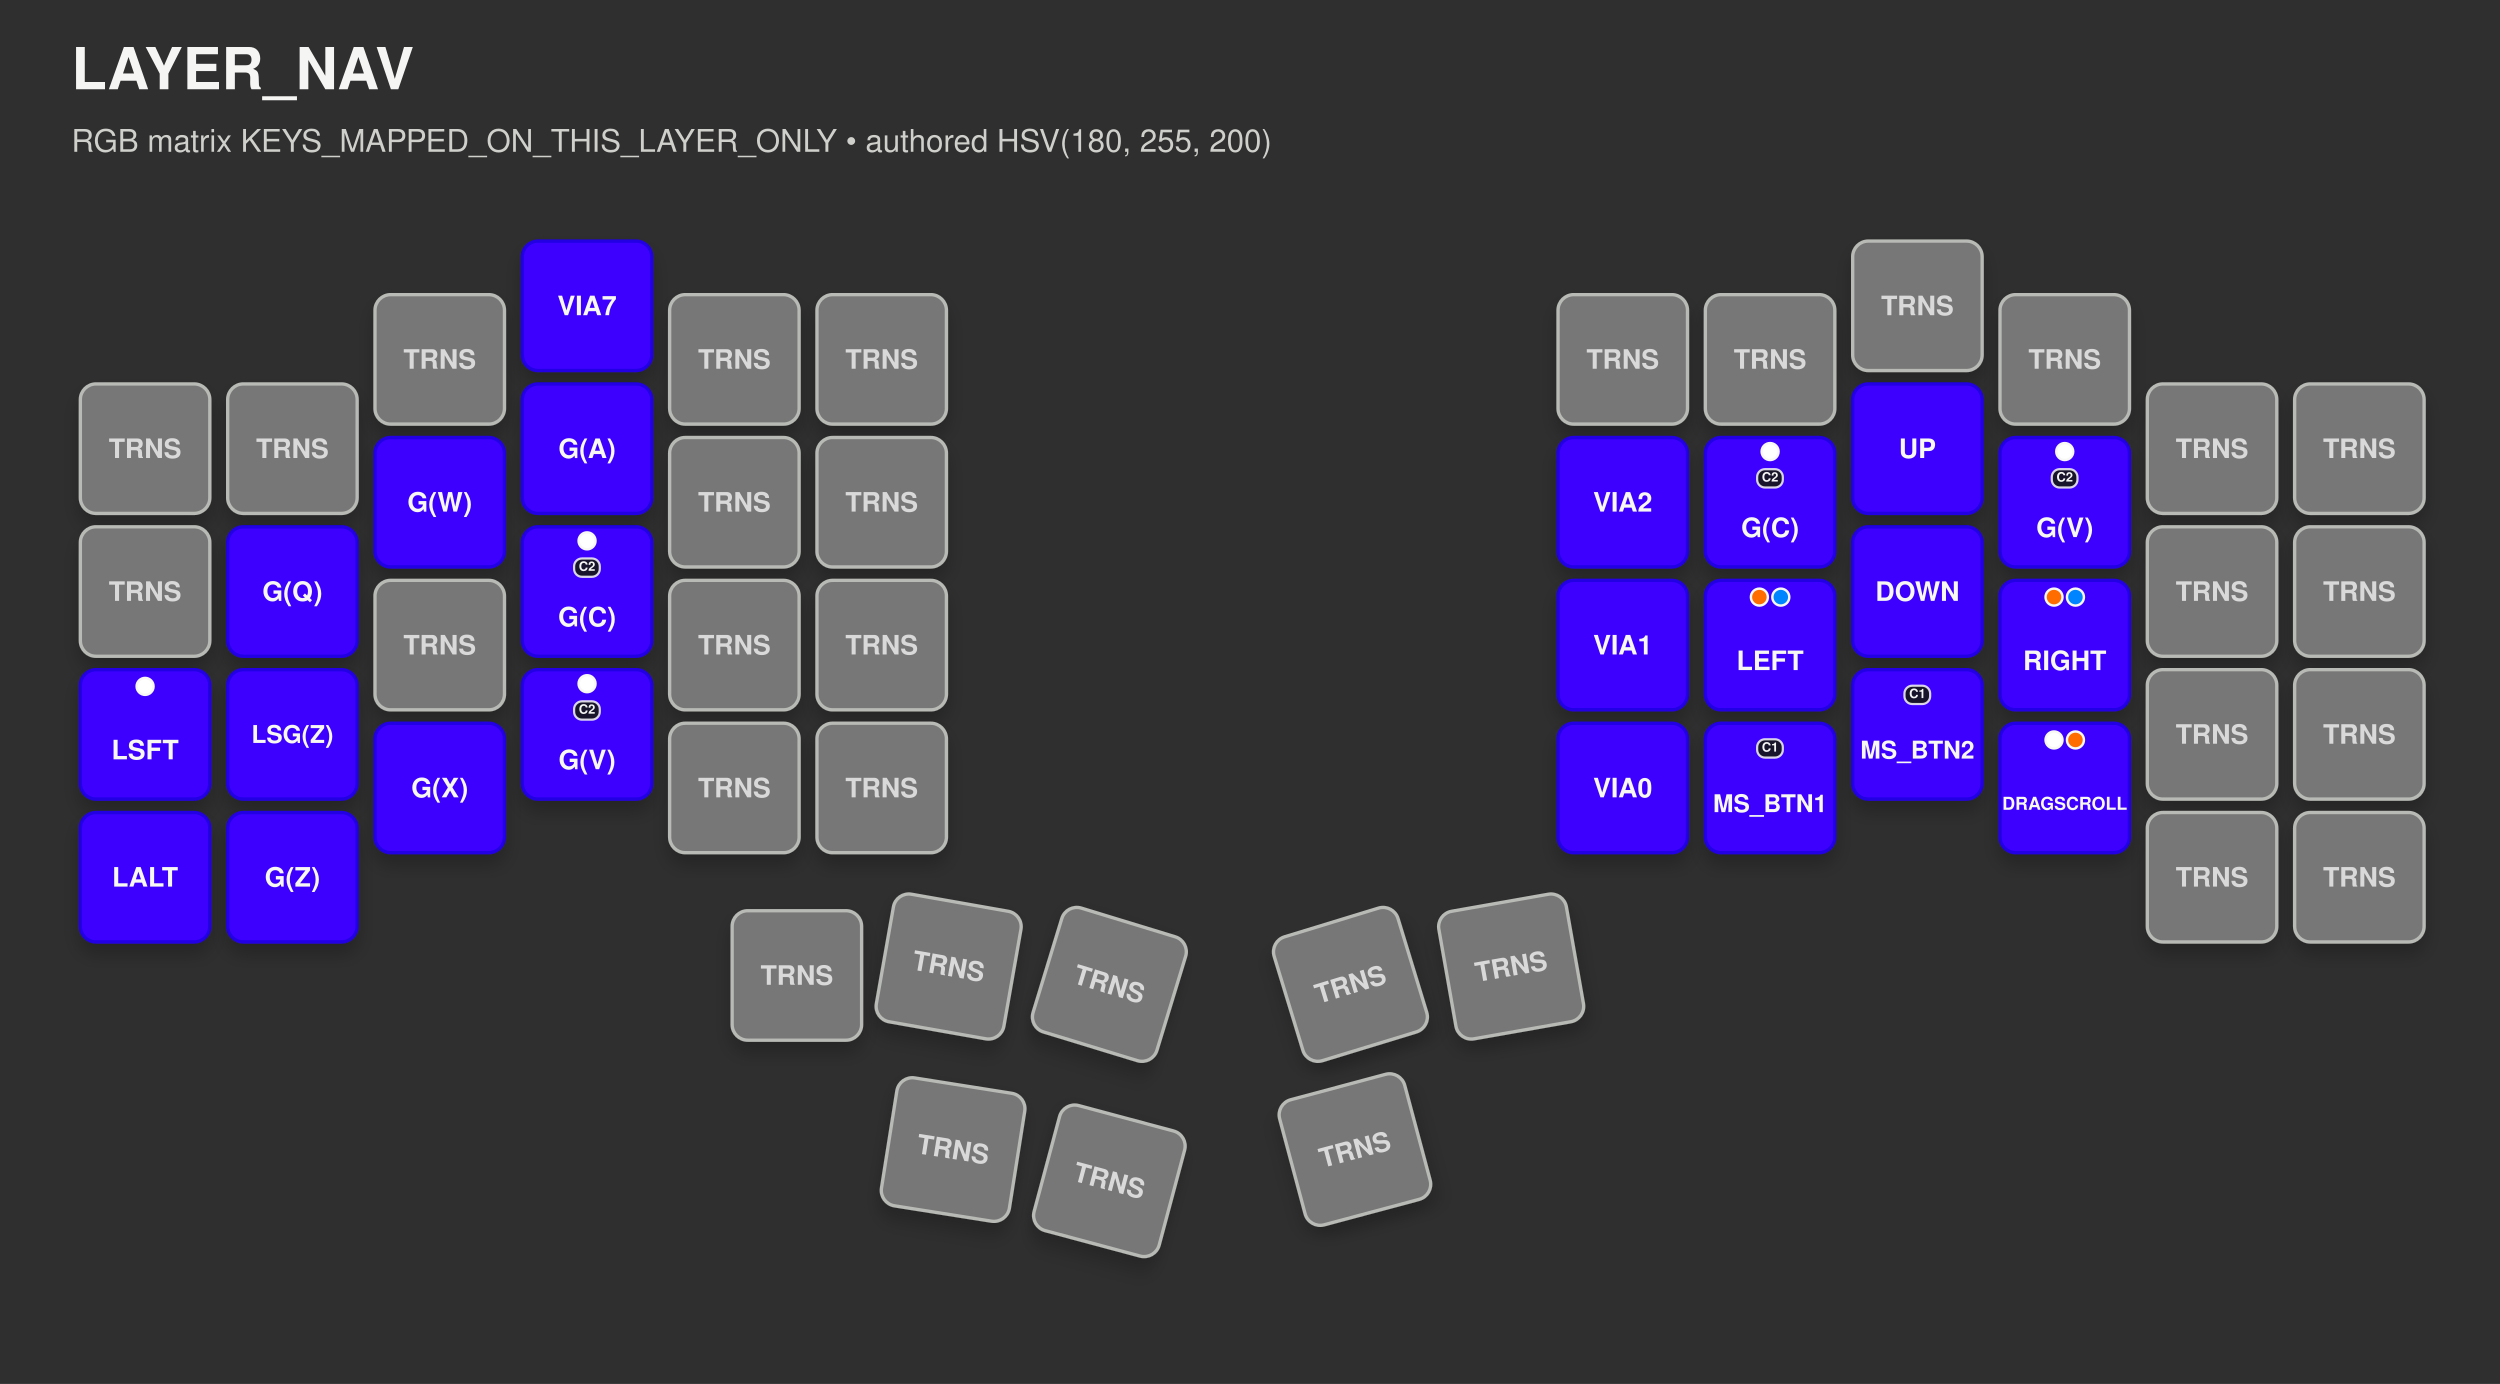
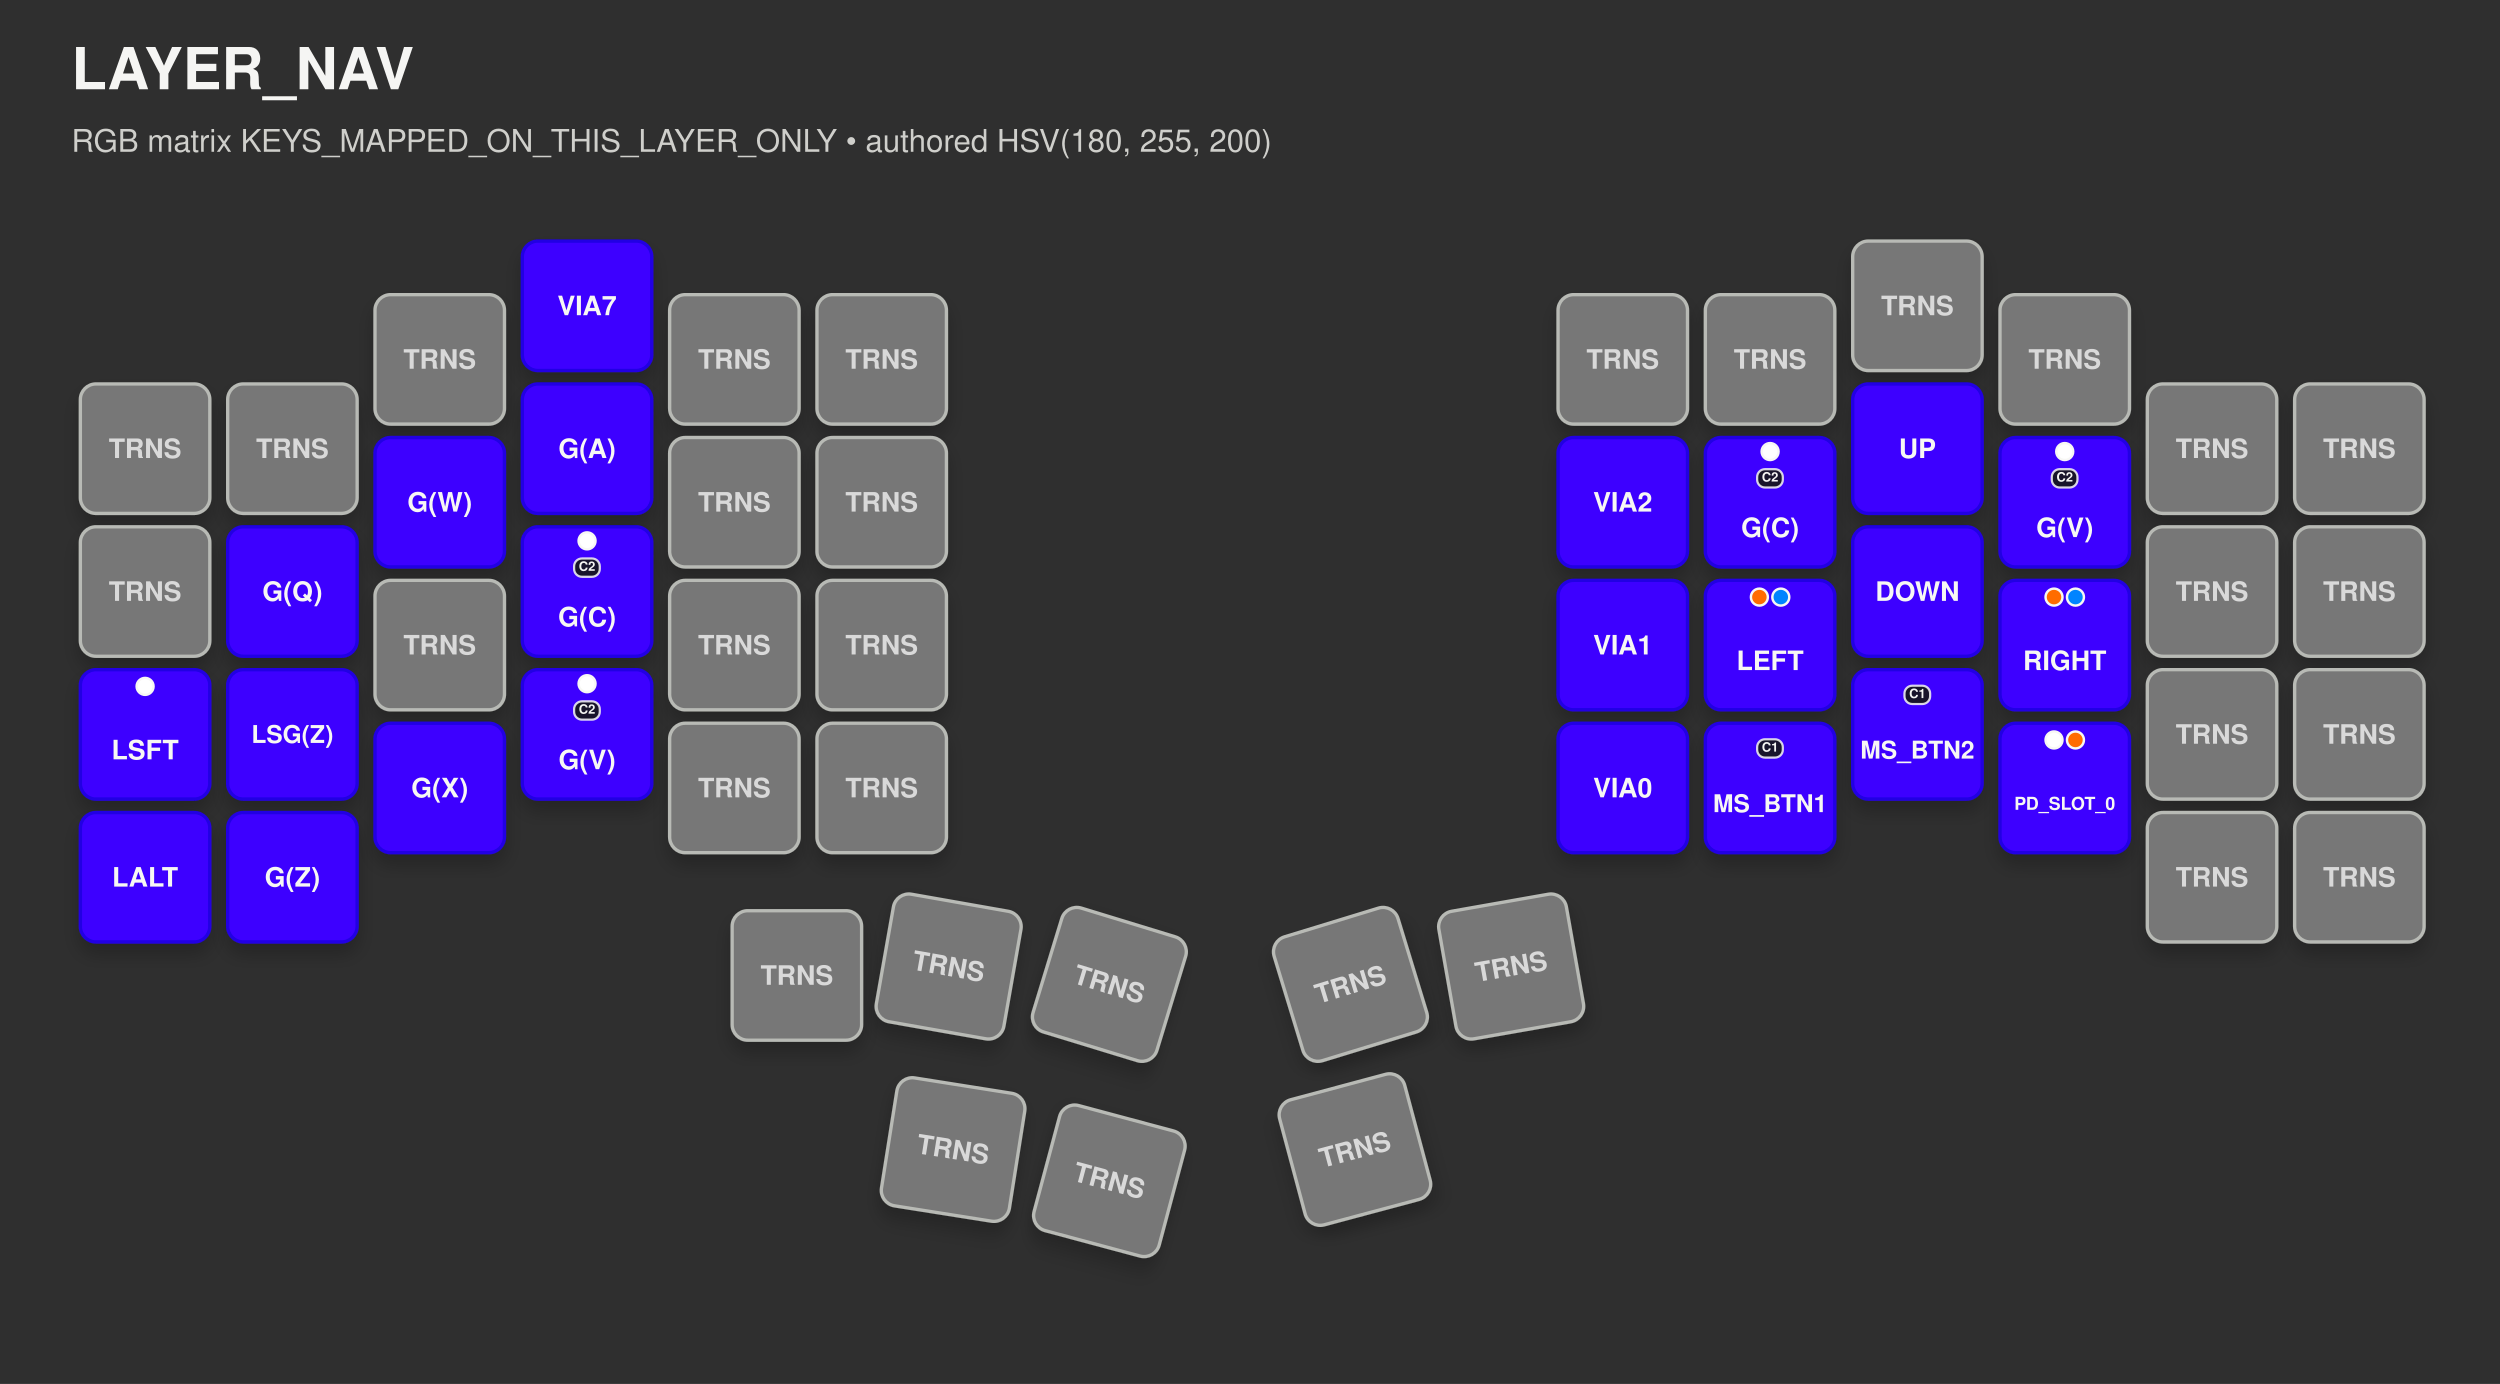
<svg xmlns="http://www.w3.org/2000/svg" width="1120" height="620" viewBox="0 0 1120 620" role="img" aria-labelledby="title desc">
  <defs>
    <filter id="shadow" x="-20%" y="-20%" width="140%" height="140%">
      <feDropShadow dx="0" dy="5" stdDeviation="4" flood-color="#000000" flood-opacity="0.22" />
    </filter>
  </defs>
  <rect width="1120" height="620" fill="#2f2f2f" />
  <text x="32" y="40" fill="#f5f5f3" font-size="26" font-family="Helvetica, Arial, sans-serif" font-weight="700">LAYER_NAV</text>
  <text x="32" y="68" fill="#cfcfcb" font-size="14" font-family="Helvetica, Arial, sans-serif">RGB matrix KEYS_MAPPED_ON_THIS_LAYER_ONLY • authored HSV(180, 255, 200)</text>
  <g transform="rotate(0 65.0 201.0)">
    <rect x="36.0" y="172.0" width="58" height="58" rx="7" fill="#777777" stroke="#b8bab5" stroke-width="1.5" filter="url(#shadow)" />
    <text x="65.0" y="201.0" fill="#ffffff" fill-opacity="0.72" font-size="12.0" text-anchor="middle" dominant-baseline="middle" font-family="Helvetica, Arial, sans-serif" font-weight="600">TRNS</text>
  </g>
  <g transform="rotate(0 131.0 201.0)">
    <rect x="102.0" y="172.0" width="58" height="58" rx="7" fill="#777777" stroke="#b8bab5" stroke-width="1.5" filter="url(#shadow)" />
    <text x="131.0" y="201.0" fill="#ffffff" fill-opacity="0.72" font-size="12.0" text-anchor="middle" dominant-baseline="middle" font-family="Helvetica, Arial, sans-serif" font-weight="600">TRNS</text>
  </g>
  <g transform="rotate(0 197.0 161.0)">
    <rect x="168.0" y="132.0" width="58" height="58" rx="7" fill="#777777" stroke="#b8bab5" stroke-width="1.5" filter="url(#shadow)" />
    <text x="197.0" y="161.0" fill="#ffffff" fill-opacity="0.72" font-size="12.0" text-anchor="middle" dominant-baseline="middle" font-family="Helvetica, Arial, sans-serif" font-weight="600">TRNS</text>
  </g>
  <g transform="rotate(0 263.0 137.0)">
    <rect x="234.0" y="108.0" width="58" height="58" rx="7" fill="#3c00ff" stroke="#2000e3" stroke-width="1.5" filter="url(#shadow)" />
    <text x="263.0" y="137.0" fill="#f7f7f4" fill-opacity="1.00" font-size="12.0" text-anchor="middle" dominant-baseline="middle" font-family="Helvetica, Arial, sans-serif" font-weight="600">VIA7</text>
  </g>
  <g transform="rotate(0 329.0 161.0)">
    <rect x="300.0" y="132.0" width="58" height="58" rx="7" fill="#777777" stroke="#b8bab5" stroke-width="1.5" filter="url(#shadow)" />
    <text x="329.0" y="161.0" fill="#ffffff" fill-opacity="0.72" font-size="12.0" text-anchor="middle" dominant-baseline="middle" font-family="Helvetica, Arial, sans-serif" font-weight="600">TRNS</text>
  </g>
  <g transform="rotate(0 395.0 161.0)">
    <rect x="366.0" y="132.0" width="58" height="58" rx="7" fill="#777777" stroke="#b8bab5" stroke-width="1.5" filter="url(#shadow)" />
    <text x="395.0" y="161.0" fill="#ffffff" fill-opacity="0.72" font-size="12.0" text-anchor="middle" dominant-baseline="middle" font-family="Helvetica, Arial, sans-serif" font-weight="600">TRNS</text>
  </g>
  <g transform="rotate(0 727.0 161.0)">
    <rect x="698.0" y="132.0" width="58" height="58" rx="7" fill="#777777" stroke="#b8bab5" stroke-width="1.5" filter="url(#shadow)" />
    <text x="727.0" y="161.0" fill="#ffffff" fill-opacity="0.72" font-size="12.0" text-anchor="middle" dominant-baseline="middle" font-family="Helvetica, Arial, sans-serif" font-weight="600">TRNS</text>
  </g>
  <g transform="rotate(0 793.0 161.0)">
    <rect x="764.0" y="132.0" width="58" height="58" rx="7" fill="#777777" stroke="#b8bab5" stroke-width="1.5" filter="url(#shadow)" />
    <text x="793.0" y="161.0" fill="#ffffff" fill-opacity="0.72" font-size="12.0" text-anchor="middle" dominant-baseline="middle" font-family="Helvetica, Arial, sans-serif" font-weight="600">TRNS</text>
  </g>
  <g transform="rotate(0 859.0 137.0)">
    <rect x="830.0" y="108.0" width="58" height="58" rx="7" fill="#777777" stroke="#b8bab5" stroke-width="1.5" filter="url(#shadow)" />
    <text x="859.0" y="137.0" fill="#ffffff" fill-opacity="0.72" font-size="12.0" text-anchor="middle" dominant-baseline="middle" font-family="Helvetica, Arial, sans-serif" font-weight="600">TRNS</text>
  </g>
  <g transform="rotate(0 925.0 161.0)">
    <rect x="896.0" y="132.0" width="58" height="58" rx="7" fill="#777777" stroke="#b8bab5" stroke-width="1.5" filter="url(#shadow)" />
    <text x="925.0" y="161.0" fill="#ffffff" fill-opacity="0.72" font-size="12.0" text-anchor="middle" dominant-baseline="middle" font-family="Helvetica, Arial, sans-serif" font-weight="600">TRNS</text>
  </g>
  <g transform="rotate(0 991.0 201.0)">
    <rect x="962.0" y="172.0" width="58" height="58" rx="7" fill="#777777" stroke="#b8bab5" stroke-width="1.5" filter="url(#shadow)" />
    <text x="991.0" y="201.0" fill="#ffffff" fill-opacity="0.72" font-size="12.0" text-anchor="middle" dominant-baseline="middle" font-family="Helvetica, Arial, sans-serif" font-weight="600">TRNS</text>
  </g>
  <g transform="rotate(0 1057.0 201.0)">
    <rect x="1028.0" y="172.0" width="58" height="58" rx="7" fill="#777777" stroke="#b8bab5" stroke-width="1.5" filter="url(#shadow)" />
    <text x="1057.0" y="201.0" fill="#ffffff" fill-opacity="0.72" font-size="12.0" text-anchor="middle" dominant-baseline="middle" font-family="Helvetica, Arial, sans-serif" font-weight="600">TRNS</text>
  </g>
  <g transform="rotate(0 65.0 265.0)">
    <rect x="36.0" y="236.0" width="58" height="58" rx="7" fill="#777777" stroke="#b8bab5" stroke-width="1.5" filter="url(#shadow)" />
    <text x="65.0" y="265.0" fill="#ffffff" fill-opacity="0.72" font-size="12.0" text-anchor="middle" dominant-baseline="middle" font-family="Helvetica, Arial, sans-serif" font-weight="600">TRNS</text>
  </g>
  <g transform="rotate(0 131.0 265.0)">
    <rect x="102.0" y="236.0" width="58" height="58" rx="7" fill="#3c00ff" stroke="#2000e3" stroke-width="1.5" filter="url(#shadow)" />
    <text x="131.0" y="265.0" fill="#f7f7f4" fill-opacity="1.00" font-size="12.0" text-anchor="middle" dominant-baseline="middle" font-family="Helvetica, Arial, sans-serif" font-weight="600">G(Q)</text>
  </g>
  <g transform="rotate(0 197.0 225.0)">
    <rect x="168.0" y="196.0" width="58" height="58" rx="7" fill="#3c00ff" stroke="#2000e3" stroke-width="1.5" filter="url(#shadow)" />
    <text x="197.0" y="225.0" fill="#f7f7f4" fill-opacity="1.00" font-size="12.0" text-anchor="middle" dominant-baseline="middle" font-family="Helvetica, Arial, sans-serif" font-weight="600">G(W)</text>
  </g>
  <g transform="rotate(0 263.0 201.0)">
    <rect x="234.0" y="172.0" width="58" height="58" rx="7" fill="#3c00ff" stroke="#2000e3" stroke-width="1.5" filter="url(#shadow)" />
    <text x="263.0" y="201.0" fill="#f7f7f4" fill-opacity="1.00" font-size="12.0" text-anchor="middle" dominant-baseline="middle" font-family="Helvetica, Arial, sans-serif" font-weight="600">G(A)</text>
  </g>
  <g transform="rotate(0 329.0 225.0)">
    <rect x="300.0" y="196.0" width="58" height="58" rx="7" fill="#777777" stroke="#b8bab5" stroke-width="1.5" filter="url(#shadow)" />
    <text x="329.0" y="225.0" fill="#ffffff" fill-opacity="0.72" font-size="12.0" text-anchor="middle" dominant-baseline="middle" font-family="Helvetica, Arial, sans-serif" font-weight="600">TRNS</text>
  </g>
  <g transform="rotate(0 395.0 225.0)">
    <rect x="366.0" y="196.0" width="58" height="58" rx="7" fill="#777777" stroke="#b8bab5" stroke-width="1.5" filter="url(#shadow)" />
    <text x="395.0" y="225.0" fill="#ffffff" fill-opacity="0.72" font-size="12.0" text-anchor="middle" dominant-baseline="middle" font-family="Helvetica, Arial, sans-serif" font-weight="600">TRNS</text>
  </g>
  <g transform="rotate(0 727.0 225.0)">
    <rect x="698.0" y="196.0" width="58" height="58" rx="7" fill="#3c00ff" stroke="#2000e3" stroke-width="1.5" filter="url(#shadow)" />
    <text x="727.0" y="225.0" fill="#f7f7f4" fill-opacity="1.00" font-size="12.0" text-anchor="middle" dominant-baseline="middle" font-family="Helvetica, Arial, sans-serif" font-weight="600">VIA2</text>
  </g>
  <g transform="rotate(0 793.0 225.0)">
    <rect x="764.0" y="196.0" width="58" height="58" rx="7" fill="#3c00ff" stroke="#2000e3" stroke-width="1.5" filter="url(#shadow)" />
    <text x="793.0" y="236.4" fill="#f7f7f4" fill-opacity="1.00" font-size="12.0" text-anchor="middle" dominant-baseline="middle" font-family="Helvetica, Arial, sans-serif" font-weight="600">G(C)</text>
    <circle cx="793.0" cy="202.3" r="3.8" fill="#ffffff" stroke="#f7f7f4" stroke-width="1.1" />
    <rect x="787.2" y="210.2" width="11.5" height="8.2" rx="3.5" fill="#141714" fill-opacity="0.9" stroke="#f5f5f3" stroke-opacity="0.86" stroke-width="1" />
    <text x="793.0" y="214.4" fill="#f5f5f3" font-size="5.8" text-anchor="middle" dominant-baseline="central" font-family="Helvetica, Arial, sans-serif" font-weight="700">C2</text>
  </g>
  <g transform="rotate(0 859.0 201.0)">
    <rect x="830.0" y="172.0" width="58" height="58" rx="7" fill="#3c00ff" stroke="#2000e3" stroke-width="1.5" filter="url(#shadow)" />
    <text x="859.0" y="201.0" fill="#f7f7f4" fill-opacity="1.00" font-size="12.0" text-anchor="middle" dominant-baseline="middle" font-family="Helvetica, Arial, sans-serif" font-weight="600">UP</text>
  </g>
  <g transform="rotate(0 925.0 225.0)">
    <rect x="896.0" y="196.0" width="58" height="58" rx="7" fill="#3c00ff" stroke="#2000e3" stroke-width="1.5" filter="url(#shadow)" />
    <text x="925.0" y="236.4" fill="#f7f7f4" fill-opacity="1.00" font-size="12.0" text-anchor="middle" dominant-baseline="middle" font-family="Helvetica, Arial, sans-serif" font-weight="600">G(V)</text>
    <circle cx="925.0" cy="202.3" r="3.8" fill="#ffffff" stroke="#f7f7f4" stroke-width="1.1" />
    <rect x="919.2" y="210.2" width="11.5" height="8.2" rx="3.5" fill="#141714" fill-opacity="0.9" stroke="#f5f5f3" stroke-opacity="0.86" stroke-width="1" />
    <text x="925.0" y="214.4" fill="#f5f5f3" font-size="5.8" text-anchor="middle" dominant-baseline="central" font-family="Helvetica, Arial, sans-serif" font-weight="700">C2</text>
  </g>
  <g transform="rotate(0 991.0 265.0)">
    <rect x="962.0" y="236.0" width="58" height="58" rx="7" fill="#777777" stroke="#b8bab5" stroke-width="1.5" filter="url(#shadow)" />
    <text x="991.0" y="265.0" fill="#ffffff" fill-opacity="0.72" font-size="12.0" text-anchor="middle" dominant-baseline="middle" font-family="Helvetica, Arial, sans-serif" font-weight="600">TRNS</text>
  </g>
  <g transform="rotate(0 1057.0 265.0)">
    <rect x="1028.0" y="236.0" width="58" height="58" rx="7" fill="#777777" stroke="#b8bab5" stroke-width="1.5" filter="url(#shadow)" />
    <text x="1057.0" y="265.0" fill="#ffffff" fill-opacity="0.72" font-size="12.0" text-anchor="middle" dominant-baseline="middle" font-family="Helvetica, Arial, sans-serif" font-weight="600">TRNS</text>
  </g>
  <g transform="rotate(0 65.0 329.0)">
    <rect x="36.0" y="300.0" width="58" height="58" rx="7" fill="#3c00ff" stroke="#2000e3" stroke-width="1.5" filter="url(#shadow)" />
    <text x="65.0" y="336.0" fill="#f7f7f4" fill-opacity="1.00" font-size="12.0" text-anchor="middle" dominant-baseline="middle" font-family="Helvetica, Arial, sans-serif" font-weight="600">LSFT</text>
    <circle cx="65.0" cy="307.5" r="3.8" fill="#ffffff" stroke="#f7f7f4" stroke-width="1.1" />
  </g>
  <g transform="rotate(0 131.0 329.0)">
    <rect x="102.0" y="300.0" width="58" height="58" rx="7" fill="#3c00ff" stroke="#2000e3" stroke-width="1.5" filter="url(#shadow)" />
    <text x="131.0" y="329.0" fill="#f7f7f4" fill-opacity="1.00" font-size="11.0" text-anchor="middle" dominant-baseline="middle" font-family="Helvetica, Arial, sans-serif" font-weight="600">LSG(Z)</text>
  </g>
  <g transform="rotate(0 197.0 289.0)">
    <rect x="168.0" y="260.0" width="58" height="58" rx="7" fill="#777777" stroke="#b8bab5" stroke-width="1.5" filter="url(#shadow)" />
    <text x="197.0" y="289.0" fill="#ffffff" fill-opacity="0.72" font-size="12.0" text-anchor="middle" dominant-baseline="middle" font-family="Helvetica, Arial, sans-serif" font-weight="600">TRNS</text>
  </g>
  <g transform="rotate(0 263.0 265.0)">
    <rect x="234.0" y="236.0" width="58" height="58" rx="7" fill="#3c00ff" stroke="#2000e3" stroke-width="1.5" filter="url(#shadow)" />
    <text x="263.0" y="276.4" fill="#f7f7f4" fill-opacity="1.00" font-size="12.0" text-anchor="middle" dominant-baseline="middle" font-family="Helvetica, Arial, sans-serif" font-weight="600">G(C)</text>
    <circle cx="263.0" cy="242.3" r="3.8" fill="#ffffff" stroke="#f7f7f4" stroke-width="1.1" />
    <rect x="257.2" y="250.2" width="11.5" height="8.2" rx="3.5" fill="#141714" fill-opacity="0.9" stroke="#f5f5f3" stroke-opacity="0.86" stroke-width="1" />
    <text x="263.0" y="254.4" fill="#f5f5f3" font-size="5.8" text-anchor="middle" dominant-baseline="central" font-family="Helvetica, Arial, sans-serif" font-weight="700">C2</text>
  </g>
  <g transform="rotate(0 329.0 289.0)">
    <rect x="300.0" y="260.0" width="58" height="58" rx="7" fill="#777777" stroke="#b8bab5" stroke-width="1.5" filter="url(#shadow)" />
    <text x="329.0" y="289.0" fill="#ffffff" fill-opacity="0.72" font-size="12.0" text-anchor="middle" dominant-baseline="middle" font-family="Helvetica, Arial, sans-serif" font-weight="600">TRNS</text>
  </g>
  <g transform="rotate(0 395.0 289.0)">
    <rect x="366.0" y="260.0" width="58" height="58" rx="7" fill="#777777" stroke="#b8bab5" stroke-width="1.5" filter="url(#shadow)" />
    <text x="395.0" y="289.0" fill="#ffffff" fill-opacity="0.72" font-size="12.0" text-anchor="middle" dominant-baseline="middle" font-family="Helvetica, Arial, sans-serif" font-weight="600">TRNS</text>
  </g>
  <g transform="rotate(0 727.0 289.0)">
    <rect x="698.0" y="260.0" width="58" height="58" rx="7" fill="#3c00ff" stroke="#2000e3" stroke-width="1.5" filter="url(#shadow)" />
    <text x="727.0" y="289.0" fill="#f7f7f4" fill-opacity="1.00" font-size="12.0" text-anchor="middle" dominant-baseline="middle" font-family="Helvetica, Arial, sans-serif" font-weight="600">VIA1</text>
  </g>
  <g transform="rotate(0 793.0 289.0)">
    <rect x="764.0" y="260.0" width="58" height="58" rx="7" fill="#3c00ff" stroke="#2000e3" stroke-width="1.5" filter="url(#shadow)" />
    <text x="793.0" y="296.0" fill="#f7f7f4" fill-opacity="1.00" font-size="12.0" text-anchor="middle" dominant-baseline="middle" font-family="Helvetica, Arial, sans-serif" font-weight="600">LEFT</text>
    <circle cx="788.2" cy="267.5" r="3.8" fill="#ff6c00" stroke="#f7f7f4" stroke-width="1.1" />
    <circle cx="797.8" cy="267.5" r="3.8" fill="#0084ff" stroke="#f7f7f4" stroke-width="1.1" />
  </g>
  <g transform="rotate(0 859.0 265.0)">
    <rect x="830.0" y="236.0" width="58" height="58" rx="7" fill="#3c00ff" stroke="#2000e3" stroke-width="1.5" filter="url(#shadow)" />
    <text x="859.0" y="265.0" fill="#f7f7f4" fill-opacity="1.00" font-size="12.0" text-anchor="middle" dominant-baseline="middle" font-family="Helvetica, Arial, sans-serif" font-weight="600">DOWN</text>
  </g>
  <g transform="rotate(0 925.0 289.0)">
    <rect x="896.0" y="260.0" width="58" height="58" rx="7" fill="#3c00ff" stroke="#2000e3" stroke-width="1.5" filter="url(#shadow)" />
    <text x="925.0" y="296.0" fill="#f7f7f4" fill-opacity="1.00" font-size="12.0" text-anchor="middle" dominant-baseline="middle" font-family="Helvetica, Arial, sans-serif" font-weight="600">RIGHT</text>
    <circle cx="920.2" cy="267.5" r="3.8" fill="#ff6c00" stroke="#f7f7f4" stroke-width="1.1" />
    <circle cx="929.8" cy="267.5" r="3.8" fill="#0084ff" stroke="#f7f7f4" stroke-width="1.1" />
  </g>
  <g transform="rotate(0 991.0 329.0)">
    <rect x="962.0" y="300.0" width="58" height="58" rx="7" fill="#777777" stroke="#b8bab5" stroke-width="1.5" filter="url(#shadow)" />
    <text x="991.0" y="329.0" fill="#ffffff" fill-opacity="0.72" font-size="12.0" text-anchor="middle" dominant-baseline="middle" font-family="Helvetica, Arial, sans-serif" font-weight="600">TRNS</text>
  </g>
  <g transform="rotate(0 1057.0 329.0)">
    <rect x="1028.0" y="300.0" width="58" height="58" rx="7" fill="#777777" stroke="#b8bab5" stroke-width="1.5" filter="url(#shadow)" />
    <text x="1057.0" y="329.0" fill="#ffffff" fill-opacity="0.72" font-size="12.0" text-anchor="middle" dominant-baseline="middle" font-family="Helvetica, Arial, sans-serif" font-weight="600">TRNS</text>
  </g>
  <g transform="rotate(0 65.0 393.0)">
    <rect x="36.0" y="364.0" width="58" height="58" rx="7" fill="#3c00ff" stroke="#2000e3" stroke-width="1.5" filter="url(#shadow)" />
    <text x="65.0" y="393.0" fill="#f7f7f4" fill-opacity="1.00" font-size="12.0" text-anchor="middle" dominant-baseline="middle" font-family="Helvetica, Arial, sans-serif" font-weight="600">LALT</text>
  </g>
  <g transform="rotate(0 131.0 393.0)">
    <rect x="102.0" y="364.0" width="58" height="58" rx="7" fill="#3c00ff" stroke="#2000e3" stroke-width="1.5" filter="url(#shadow)" />
    <text x="131.0" y="393.0" fill="#f7f7f4" fill-opacity="1.00" font-size="12.0" text-anchor="middle" dominant-baseline="middle" font-family="Helvetica, Arial, sans-serif" font-weight="600">G(Z)</text>
  </g>
  <g transform="rotate(0 197.0 353.0)">
    <rect x="168.0" y="324.0" width="58" height="58" rx="7" fill="#3c00ff" stroke="#2000e3" stroke-width="1.5" filter="url(#shadow)" />
    <text x="197.0" y="353.0" fill="#f7f7f4" fill-opacity="1.00" font-size="12.0" text-anchor="middle" dominant-baseline="middle" font-family="Helvetica, Arial, sans-serif" font-weight="600">G(X)</text>
  </g>
  <g transform="rotate(0 263.0 329.0)">
    <rect x="234.0" y="300.0" width="58" height="58" rx="7" fill="#3c00ff" stroke="#2000e3" stroke-width="1.5" filter="url(#shadow)" />
    <text x="263.0" y="340.4" fill="#f7f7f4" fill-opacity="1.00" font-size="12.0" text-anchor="middle" dominant-baseline="middle" font-family="Helvetica, Arial, sans-serif" font-weight="600">G(V)</text>
    <circle cx="263.0" cy="306.3" r="3.8" fill="#ffffff" stroke="#f7f7f4" stroke-width="1.1" />
    <rect x="257.2" y="314.2" width="11.5" height="8.2" rx="3.5" fill="#141714" fill-opacity="0.9" stroke="#f5f5f3" stroke-opacity="0.86" stroke-width="1" />
    <text x="263.0" y="318.4" fill="#f5f5f3" font-size="5.8" text-anchor="middle" dominant-baseline="central" font-family="Helvetica, Arial, sans-serif" font-weight="700">C2</text>
  </g>
  <g transform="rotate(0 329.0 353.0)">
    <rect x="300.0" y="324.0" width="58" height="58" rx="7" fill="#777777" stroke="#b8bab5" stroke-width="1.5" filter="url(#shadow)" />
    <text x="329.0" y="353.0" fill="#ffffff" fill-opacity="0.72" font-size="12.0" text-anchor="middle" dominant-baseline="middle" font-family="Helvetica, Arial, sans-serif" font-weight="600">TRNS</text>
  </g>
  <g transform="rotate(0 395.0 353.0)">
    <rect x="366.0" y="324.0" width="58" height="58" rx="7" fill="#777777" stroke="#b8bab5" stroke-width="1.5" filter="url(#shadow)" />
    <text x="395.0" y="353.0" fill="#ffffff" fill-opacity="0.72" font-size="12.0" text-anchor="middle" dominant-baseline="middle" font-family="Helvetica, Arial, sans-serif" font-weight="600">TRNS</text>
  </g>
  <g transform="rotate(0 727.0 353.0)">
    <rect x="698.0" y="324.0" width="58" height="58" rx="7" fill="#3c00ff" stroke="#2000e3" stroke-width="1.5" filter="url(#shadow)" />
    <text x="727.0" y="353.0" fill="#f7f7f4" fill-opacity="1.00" font-size="12.0" text-anchor="middle" dominant-baseline="middle" font-family="Helvetica, Arial, sans-serif" font-weight="600">VIA0</text>
  </g>
  <g transform="rotate(0 793.0 353.0)">
    <rect x="764.0" y="324.0" width="58" height="58" rx="7" fill="#3c00ff" stroke="#2000e3" stroke-width="1.5" filter="url(#shadow)" />
    <text x="793.0" y="360.0" fill="#f7f7f4" fill-opacity="1.00" font-size="11.0" text-anchor="middle" dominant-baseline="middle" font-family="Helvetica, Arial, sans-serif" font-weight="600">MS_BTN1</text>
    <rect x="787.2" y="331.2" width="11.5" height="8.2" rx="3.5" fill="#141714" fill-opacity="0.9" stroke="#f5f5f3" stroke-opacity="0.86" stroke-width="1" />
    <text x="793.0" y="335.4" fill="#f5f5f3" font-size="5.8" text-anchor="middle" dominant-baseline="central" font-family="Helvetica, Arial, sans-serif" font-weight="700">C1</text>
  </g>
  <g transform="rotate(0 859.0 329.0)">
    <rect x="830.0" y="300.0" width="58" height="58" rx="7" fill="#3c00ff" stroke="#2000e3" stroke-width="1.5" filter="url(#shadow)" />
    <text x="859.0" y="336.0" fill="#f7f7f4" fill-opacity="1.00" font-size="11.0" text-anchor="middle" dominant-baseline="middle" font-family="Helvetica, Arial, sans-serif" font-weight="600" textLength="48.0" lengthAdjust="spacingAndGlyphs">MS_BTN2</text>
    <rect x="853.2" y="307.2" width="11.5" height="8.2" rx="3.5" fill="#141714" fill-opacity="0.9" stroke="#f5f5f3" stroke-opacity="0.86" stroke-width="1" />
    <text x="859.0" y="311.4" fill="#f5f5f3" font-size="5.8" text-anchor="middle" dominant-baseline="central" font-family="Helvetica, Arial, sans-serif" font-weight="700">C1</text>
  </g>
  <g transform="rotate(0 925.0 353.0)">
    <rect x="896.0" y="324.0" width="58" height="58" rx="7" fill="#3c00ff" stroke="#2000e3" stroke-width="1.5" filter="url(#shadow)" />
-     <text x="925.0" y="360.0" fill="#f7f7f4" fill-opacity="1.00" font-size="8.0" text-anchor="middle" dominant-baseline="middle" font-family="Helvetica, Arial, sans-serif" font-weight="600" textLength="48.0" lengthAdjust="spacingAndGlyphs">DRAGSCROLL</text>
+     <text x="925.0" y="360.0" fill="#f7f7f4" fill-opacity="1.00" font-size="8.0" text-anchor="middle" dominant-baseline="middle" font-family="Helvetica, Arial, sans-serif" font-weight="600">PD_SLOT_0</text>
    <circle cx="920.2" cy="331.5" r="3.8" fill="#ffffff" stroke="#f7f7f4" stroke-width="1.1" />
    <circle cx="929.8" cy="331.5" r="3.8" fill="#ff6c00" stroke="#f7f7f4" stroke-width="1.1" />
  </g>
  <g transform="rotate(0 991.0 393.0)">
    <rect x="962.0" y="364.0" width="58" height="58" rx="7" fill="#777777" stroke="#b8bab5" stroke-width="1.5" filter="url(#shadow)" />
    <text x="991.0" y="393.0" fill="#ffffff" fill-opacity="0.72" font-size="12.0" text-anchor="middle" dominant-baseline="middle" font-family="Helvetica, Arial, sans-serif" font-weight="600">TRNS</text>
  </g>
  <g transform="rotate(0 1057.0 393.0)">
    <rect x="1028.0" y="364.0" width="58" height="58" rx="7" fill="#777777" stroke="#b8bab5" stroke-width="1.5" filter="url(#shadow)" />
    <text x="1057.0" y="393.0" fill="#ffffff" fill-opacity="0.72" font-size="12.0" text-anchor="middle" dominant-baseline="middle" font-family="Helvetica, Arial, sans-serif" font-weight="600">TRNS</text>
  </g>
  <g transform="rotate(0 357.0 437.0)">
    <rect x="328.0" y="408.0" width="58" height="58" rx="7" fill="#777777" stroke="#b8bab5" stroke-width="1.5" filter="url(#shadow)" />
    <text x="357.0" y="437.0" fill="#ffffff" fill-opacity="0.72" font-size="12.0" text-anchor="middle" dominant-baseline="middle" font-family="Helvetica, Arial, sans-serif" font-weight="600">TRNS</text>
  </g>
  <g transform="rotate(10 425.0 433.0)">
    <rect x="396.0" y="404.0" width="58" height="58" rx="7" fill="#777777" stroke="#b8bab5" stroke-width="1.5" filter="url(#shadow)" />
    <text x="425.0" y="433.0" fill="#ffffff" fill-opacity="0.72" font-size="12.0" text-anchor="middle" dominant-baseline="middle" font-family="Helvetica, Arial, sans-serif" font-weight="600">TRNS</text>
  </g>
  <g transform="rotate(17 497.0 441.0)">
    <rect x="468.0" y="412.0" width="58" height="58" rx="7" fill="#777777" stroke="#b8bab5" stroke-width="1.5" filter="url(#shadow)" />
    <text x="497.0" y="441.0" fill="#ffffff" fill-opacity="0.72" font-size="12.0" text-anchor="middle" dominant-baseline="middle" font-family="Helvetica, Arial, sans-serif" font-weight="600">TRNS</text>
  </g>
  <g transform="rotate(-17 605.0 441.0)">
    <rect x="576.0" y="412.0" width="58" height="58" rx="7" fill="#777777" stroke="#b8bab5" stroke-width="1.5" filter="url(#shadow)" />
    <text x="605.0" y="441.0" fill="#ffffff" fill-opacity="0.72" font-size="12.0" text-anchor="middle" dominant-baseline="middle" font-family="Helvetica, Arial, sans-serif" font-weight="600">TRNS</text>
  </g>
  <g transform="rotate(-10 677.0 433.0)">
    <rect x="648.0" y="404.0" width="58" height="58" rx="7" fill="#777777" stroke="#b8bab5" stroke-width="1.5" filter="url(#shadow)" />
    <text x="677.0" y="433.0" fill="#ffffff" fill-opacity="0.72" font-size="12.0" text-anchor="middle" dominant-baseline="middle" font-family="Helvetica, Arial, sans-serif" font-weight="600">TRNS</text>
  </g>
  <g transform="rotate(9 427.0 515.0)">
    <rect x="398.0" y="486.0" width="58" height="58" rx="7" fill="#777777" stroke="#b8bab5" stroke-width="1.5" filter="url(#shadow)" />
    <text x="427.0" y="515.0" fill="#ffffff" fill-opacity="0.72" font-size="12.0" text-anchor="middle" dominant-baseline="middle" font-family="Helvetica, Arial, sans-serif" font-weight="600">TRNS</text>
  </g>
  <g transform="rotate(15 497.0 529.0)">
    <rect x="468.0" y="500.0" width="58" height="58" rx="7" fill="#777777" stroke="#b8bab5" stroke-width="1.5" filter="url(#shadow)" />
    <text x="497.0" y="529.0" fill="#ffffff" fill-opacity="0.72" font-size="12.0" text-anchor="middle" dominant-baseline="middle" font-family="Helvetica, Arial, sans-serif" font-weight="600">TRNS</text>
  </g>
  <g transform="rotate(-15 607.0 515.0)">
    <rect x="578.0" y="486.0" width="58" height="58" rx="7" fill="#777777" stroke="#b8bab5" stroke-width="1.5" filter="url(#shadow)" />
    <text x="607.0" y="515.0" fill="#ffffff" fill-opacity="0.72" font-size="12.0" text-anchor="middle" dominant-baseline="middle" font-family="Helvetica, Arial, sans-serif" font-weight="600">TRNS</text>
  </g>
</svg>
